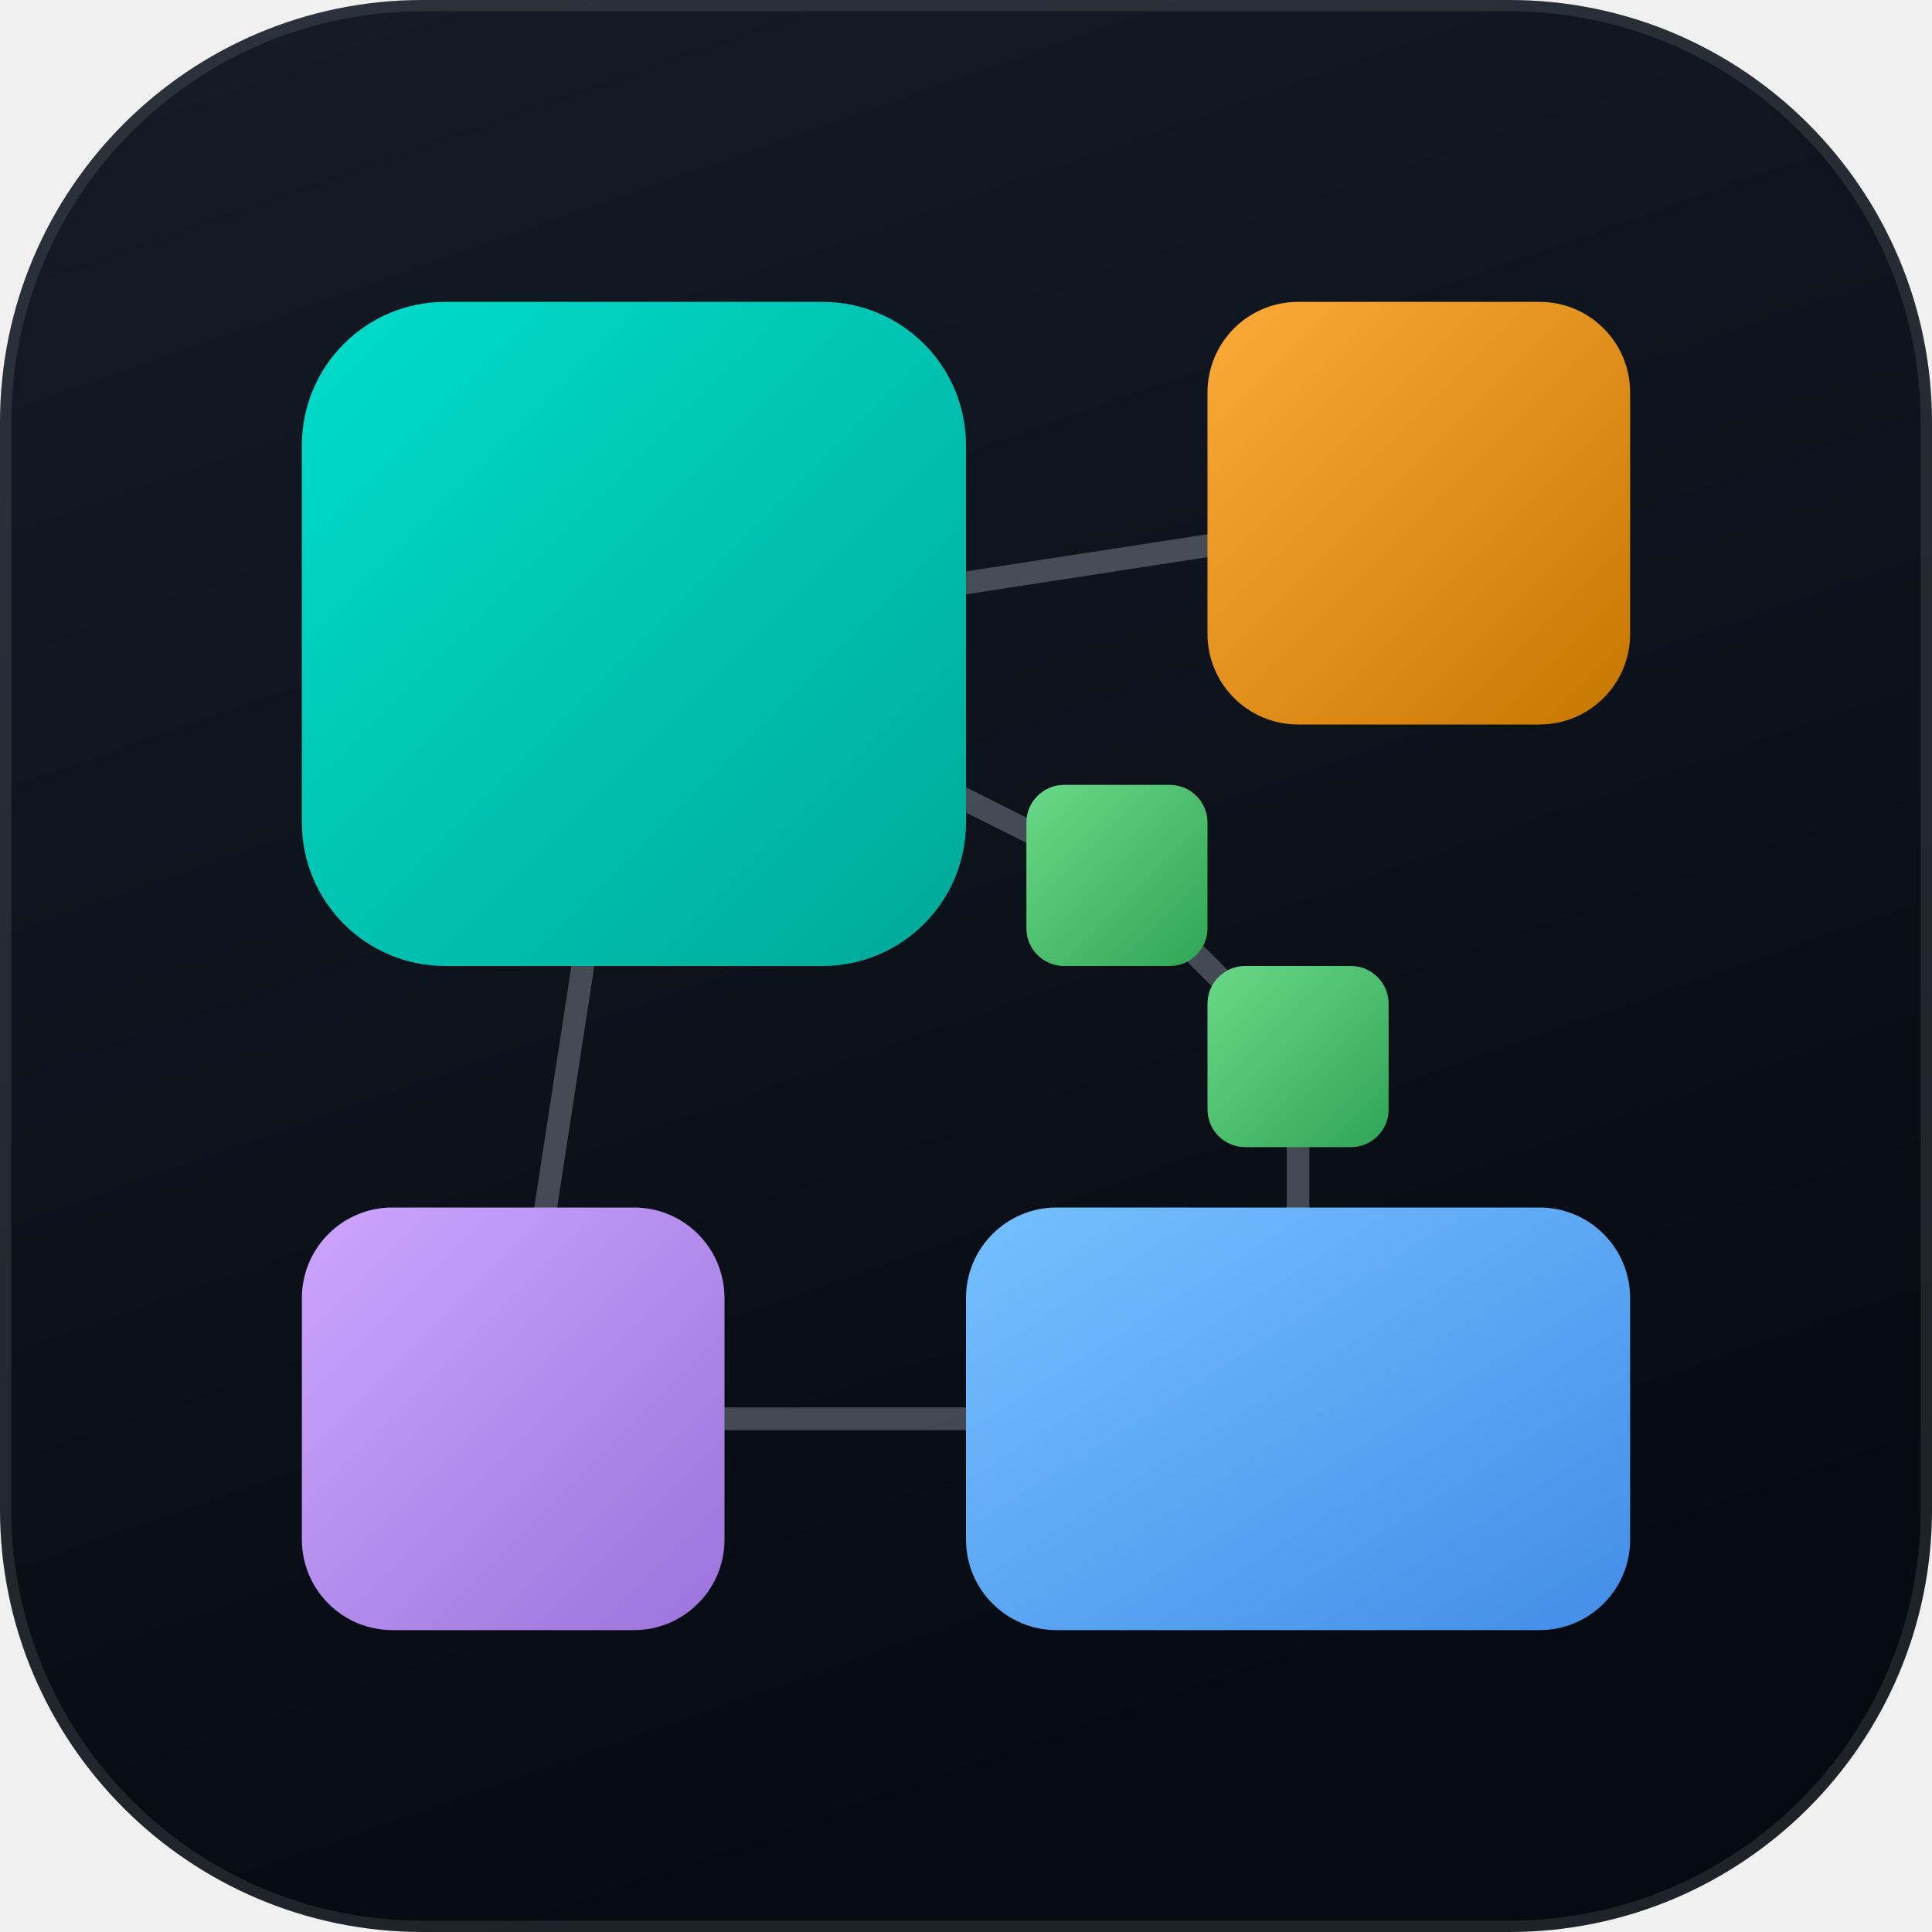
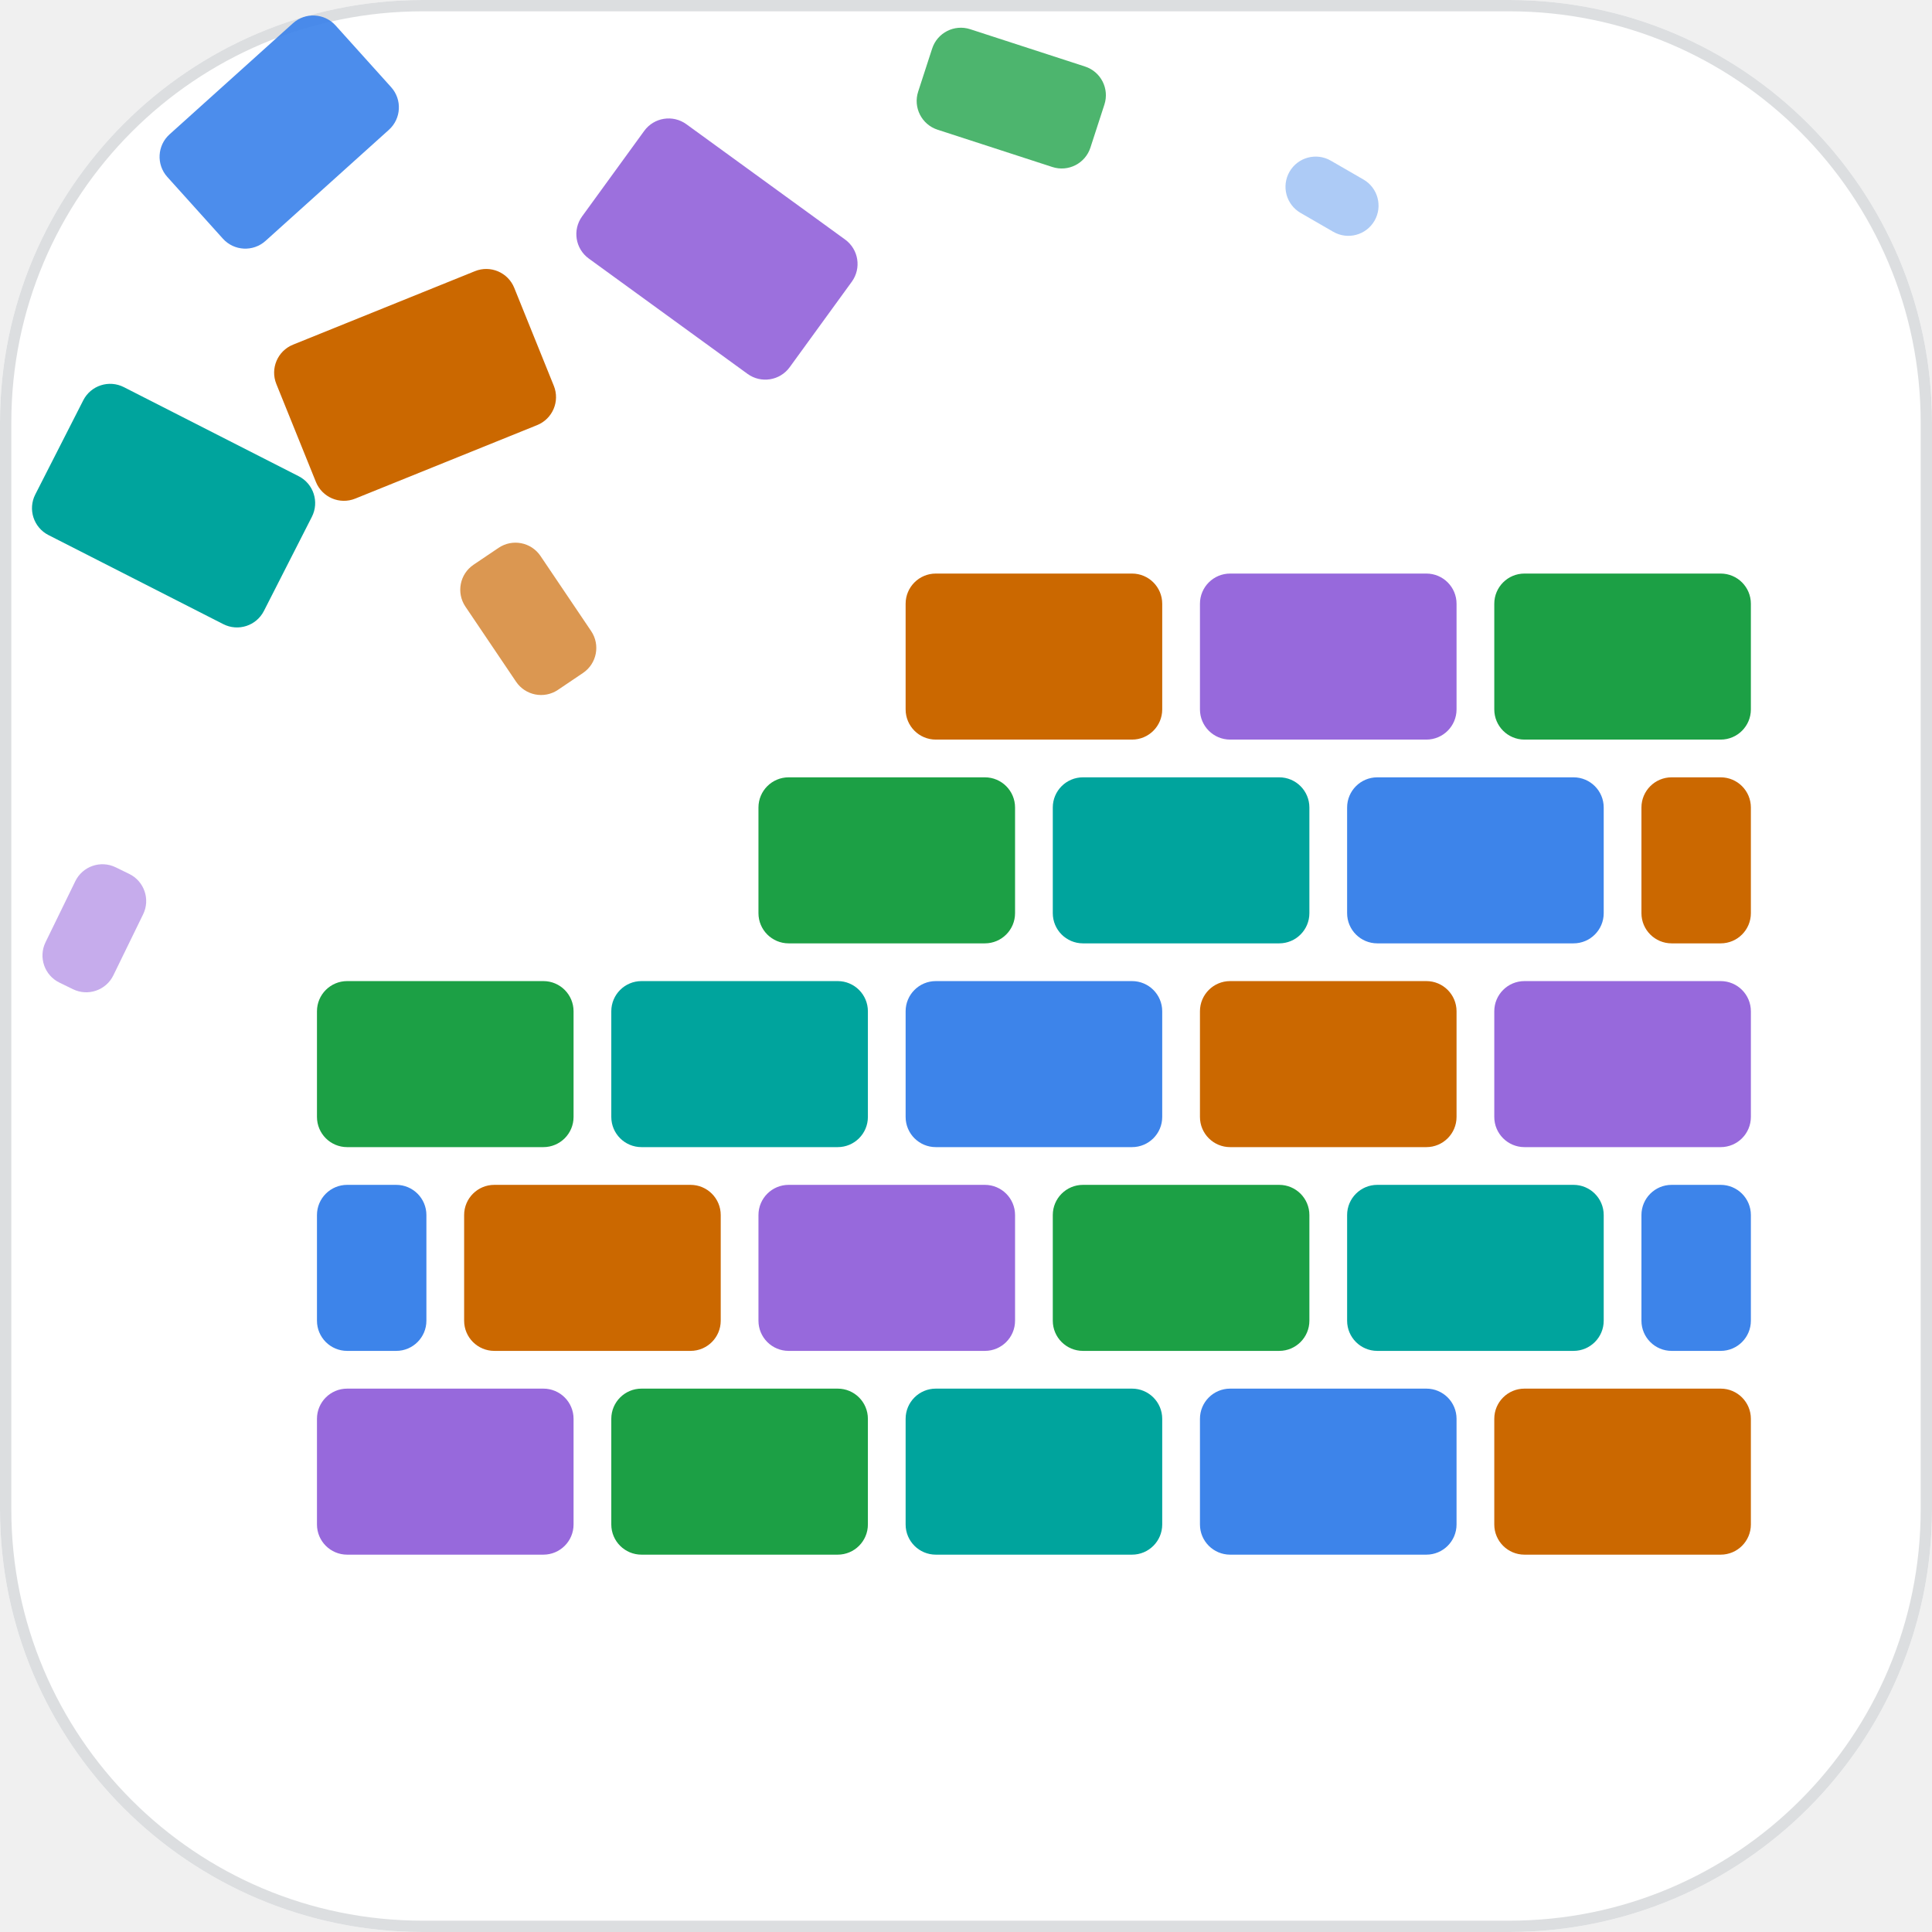
<svg xmlns="http://www.w3.org/2000/svg" viewBox="0 0 256 256" width="256" height="256">
-   <defs>
-     <linearGradient id="plate" x1="0" y1="0" x2="0.35" y2="1">
-       <stop offset="0" stop-color="#151c26" />
-       <stop offset="1" stop-color="#060a12" />
-     </linearGradient>
-     <linearGradient id="g0" x1="0" y1="0" x2="1" y2="1">
-       <stop offset="0" stop-color="#00ddcb" />
-       <stop offset="1" stop-color="#00a998" />
-     </linearGradient>
-     <linearGradient id="g1" x1="0" y1="0" x2="1" y2="1">
-       <stop offset="0" stop-color="#fcaa38" />
-       <stop offset="1" stop-color="#c67700" />
-     </linearGradient>
-     <linearGradient id="g2" x1="0" y1="0" x2="1" y2="1">
-       <stop offset="0" stop-color="#6ad987" />
-       <stop offset="1" stop-color="#30a556" />
-     </linearGradient>
-     <linearGradient id="g3" x1="0" y1="0" x2="1" y2="1">
-       <stop offset="0" stop-color="#cda5ff" />
-       <stop offset="1" stop-color="#9b73db" />
-     </linearGradient>
-     <linearGradient id="g4" x1="0" y1="0" x2="1" y2="1">
-       <stop offset="0" stop-color="#75c0ff" />
-       <stop offset="1" stop-color="#438de8" />
-     </linearGradient>
-     <linearGradient id="g5" x1="0" y1="0" x2="1" y2="1">
-       <stop offset="0" stop-color="#6ad987" />
-       <stop offset="1" stop-color="#30a556" />
-     </linearGradient>
-   </defs>
-   <rect x="0" y="0" width="256" height="256" rx="56" fill="url(#plate)" />
-   <rect x="0.75" y="0.75" width="254.5" height="254.5" rx="55.25" fill="none" stroke="#ffffff" stroke-opacity="0.10" stroke-width="1.5" />
-   <g stroke="#bbc5d1" stroke-opacity="0.32" stroke-width="3" stroke-linecap="round">
-     <line x1="84" y1="84" x2="188" y2="68" />
-     <line x1="84" y1="84" x2="148" y2="116" />
-     <line x1="148" y1="116" x2="172" y2="140" />
-     <line x1="172" y1="140" x2="172" y2="188" />
-     <line x1="172" y1="188" x2="68" y2="188" />
-     <line x1="68" y1="188" x2="84" y2="84" />
-   </g>
-   <rect x="40" y="40" width="88" height="88" rx="19" fill="url(#g0)" />
-   <rect x="160" y="40" width="56" height="56" rx="12" fill="url(#g1)" />
-   <rect x="160" y="128" width="24" height="24" rx="5" fill="url(#g2)" />
-   <rect x="40" y="160" width="56" height="56" rx="12" fill="url(#g3)" />
-   <rect x="128" y="160" width="88" height="56" rx="12" fill="url(#g4)" />
-   <rect x="136" y="104" width="24" height="24" rx="5" fill="url(#g5)" />
+   <rect x="0" y="0" width="256" height="256" rx="56" fill="#ffffff" />
+   <rect x="0.75" y="0.75" width="254.5" height="254.5" rx="55.25" fill="none" stroke="#dcdee0" stroke-width="1.5" />
+   <rect x="120" y="76" width="34" height="22" rx="4" fill="#cb6800" />
+   <rect x="159" y="76" width="34" height="22" rx="4" fill="#9769dc" />
+   <rect x="198" y="76" width="34" height="22" rx="4" fill="#1ca045" />
+   <rect x="100.5" y="103" width="34" height="22" rx="4" fill="#1ca045" />
+   <rect x="139.5" y="103" width="34" height="22" rx="4" fill="#00a49d" />
+   <rect x="178.5" y="103" width="34" height="22" rx="4" fill="#3d84ea" />
+   <rect x="217.5" y="103" width="14.5" height="22" rx="4" fill="#cb6800" />
+   <rect x="42" y="130" width="34" height="22" rx="4" fill="#1ca045" />
+   <rect x="81" y="130" width="34" height="22" rx="4" fill="#00a49d" />
+   <rect x="120" y="130" width="34" height="22" rx="4" fill="#3d84ea" />
+   <rect x="159" y="130" width="34" height="22" rx="4" fill="#cb6800" />
+   <rect x="198" y="130" width="34" height="22" rx="4" fill="#9769dc" />
+   <rect x="42" y="157" width="14.5" height="22" rx="4" fill="#3d84ea" />
+   <rect x="61.5" y="157" width="34" height="22" rx="4" fill="#cb6800" />
+   <rect x="100.5" y="157" width="34" height="22" rx="4" fill="#9769dc" />
+   <rect x="139.5" y="157" width="34" height="22" rx="4" fill="#1ca045" />
+   <rect x="178.5" y="157" width="34" height="22" rx="4" fill="#00a49d" />
+   <rect x="217.5" y="157" width="14.5" height="22" rx="4" fill="#3d84ea" />
+   <rect x="42" y="184" width="34" height="22" rx="4" fill="#9769dc" />
+   <rect x="81" y="184" width="34" height="22" rx="4" fill="#1ca045" />
+   <rect x="120" y="184" width="34" height="22" rx="4" fill="#00a49d" />
+   <rect x="159" y="184" width="34" height="22" rx="4" fill="#3d84ea" />
+   <rect x="198" y="184" width="34" height="22" rx="4" fill="#cb6800" />
+   <rect x="38" y="40" width="34" height="22" rx="4" fill="#cb6800" transform="rotate(-22 55 51)" />
+   <rect x="6" y="56" width="34" height="22" rx="4" fill="#00a49d" transform="rotate(27 23 67)" />
+   <rect x="78" y="22" width="34" height="22" rx="4" fill="#9769dc" fill-opacity="0.95" transform="rotate(36 95 33)" />
+   <rect x="22" y="8" width="30" height="19" rx="4" fill="#3d84ea" fill-opacity="0.92" transform="rotate(-42 37 17.5)" />
+   <rect x="122" y="6" width="24" height="14" rx="4" fill="#1ca045" fill-opacity="0.78" transform="rotate(18 134 13)" />
+   <rect x="60" y="76" width="20" height="12" rx="4" fill="#cb6800" fill-opacity="0.68" transform="rotate(56 70 82)" />
+   <rect x="4" y="118" width="17" height="10" rx="4" fill="#9769dc" fill-opacity="0.55" transform="rotate(-64 12.5 123)" />
+   <rect x="170" y="22" width="13" height="8" rx="4" fill="#3d84ea" fill-opacity="0.42" transform="rotate(30 176.5 26)" />
</svg>
